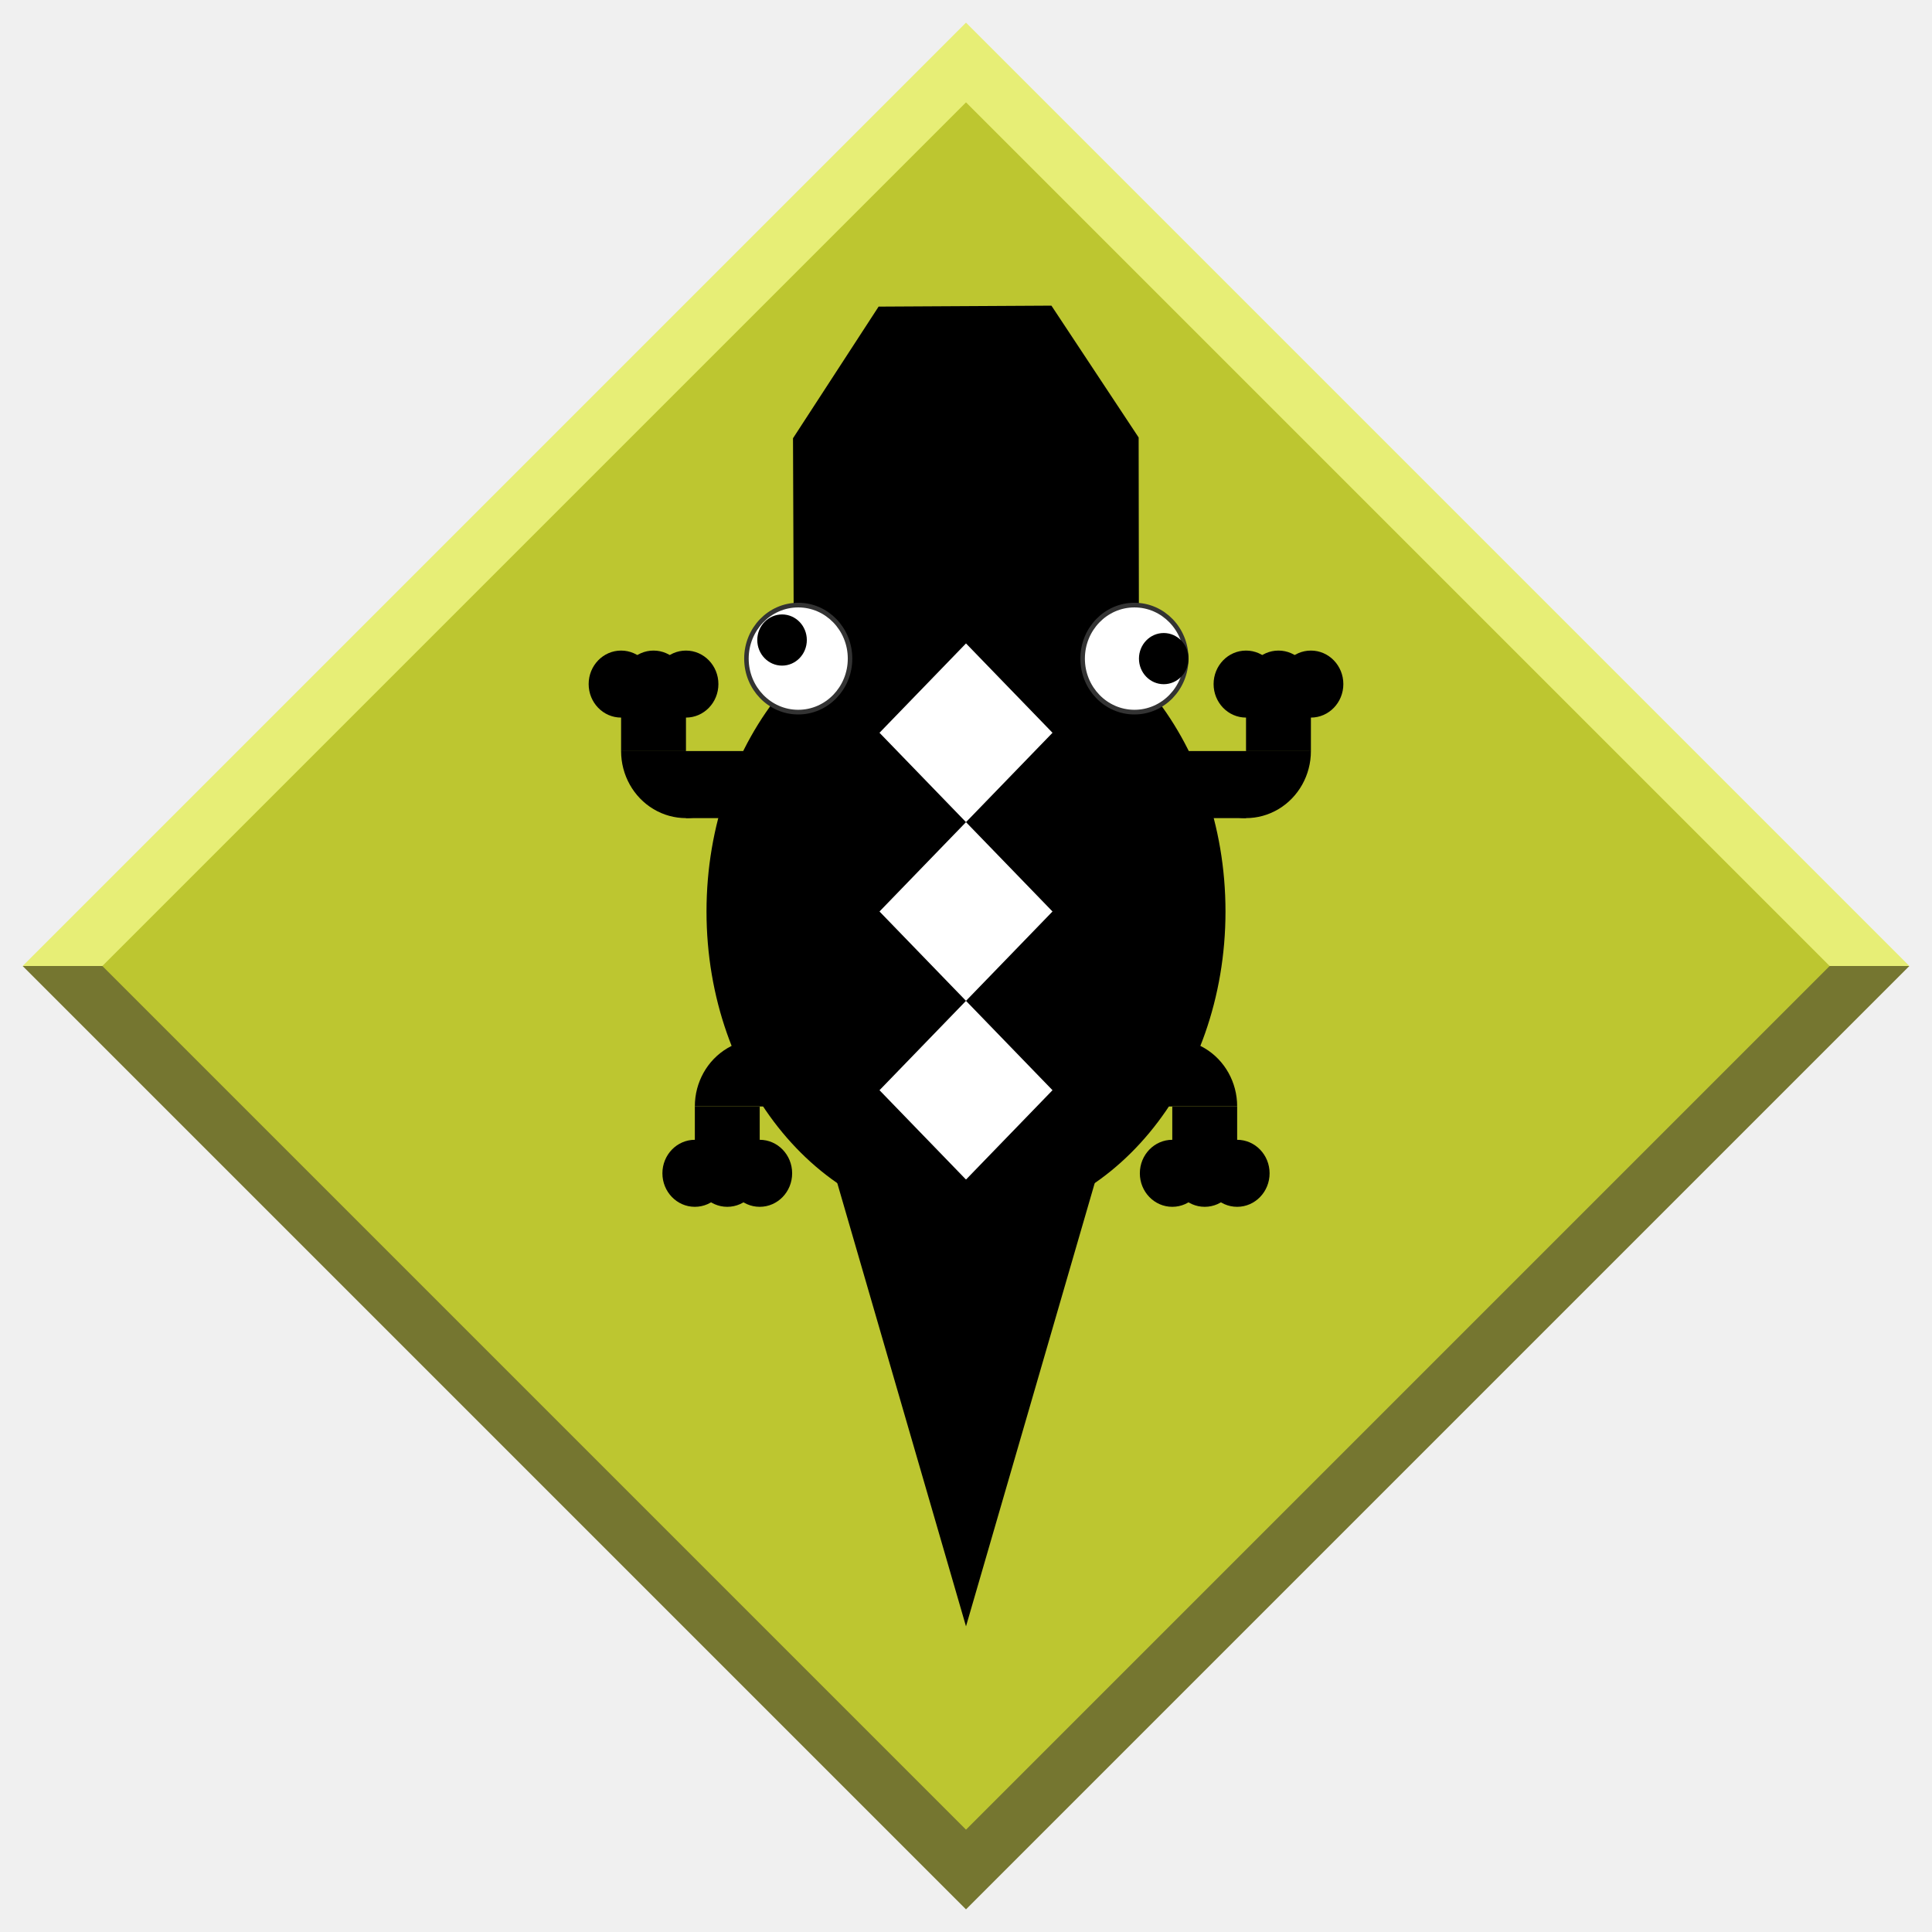
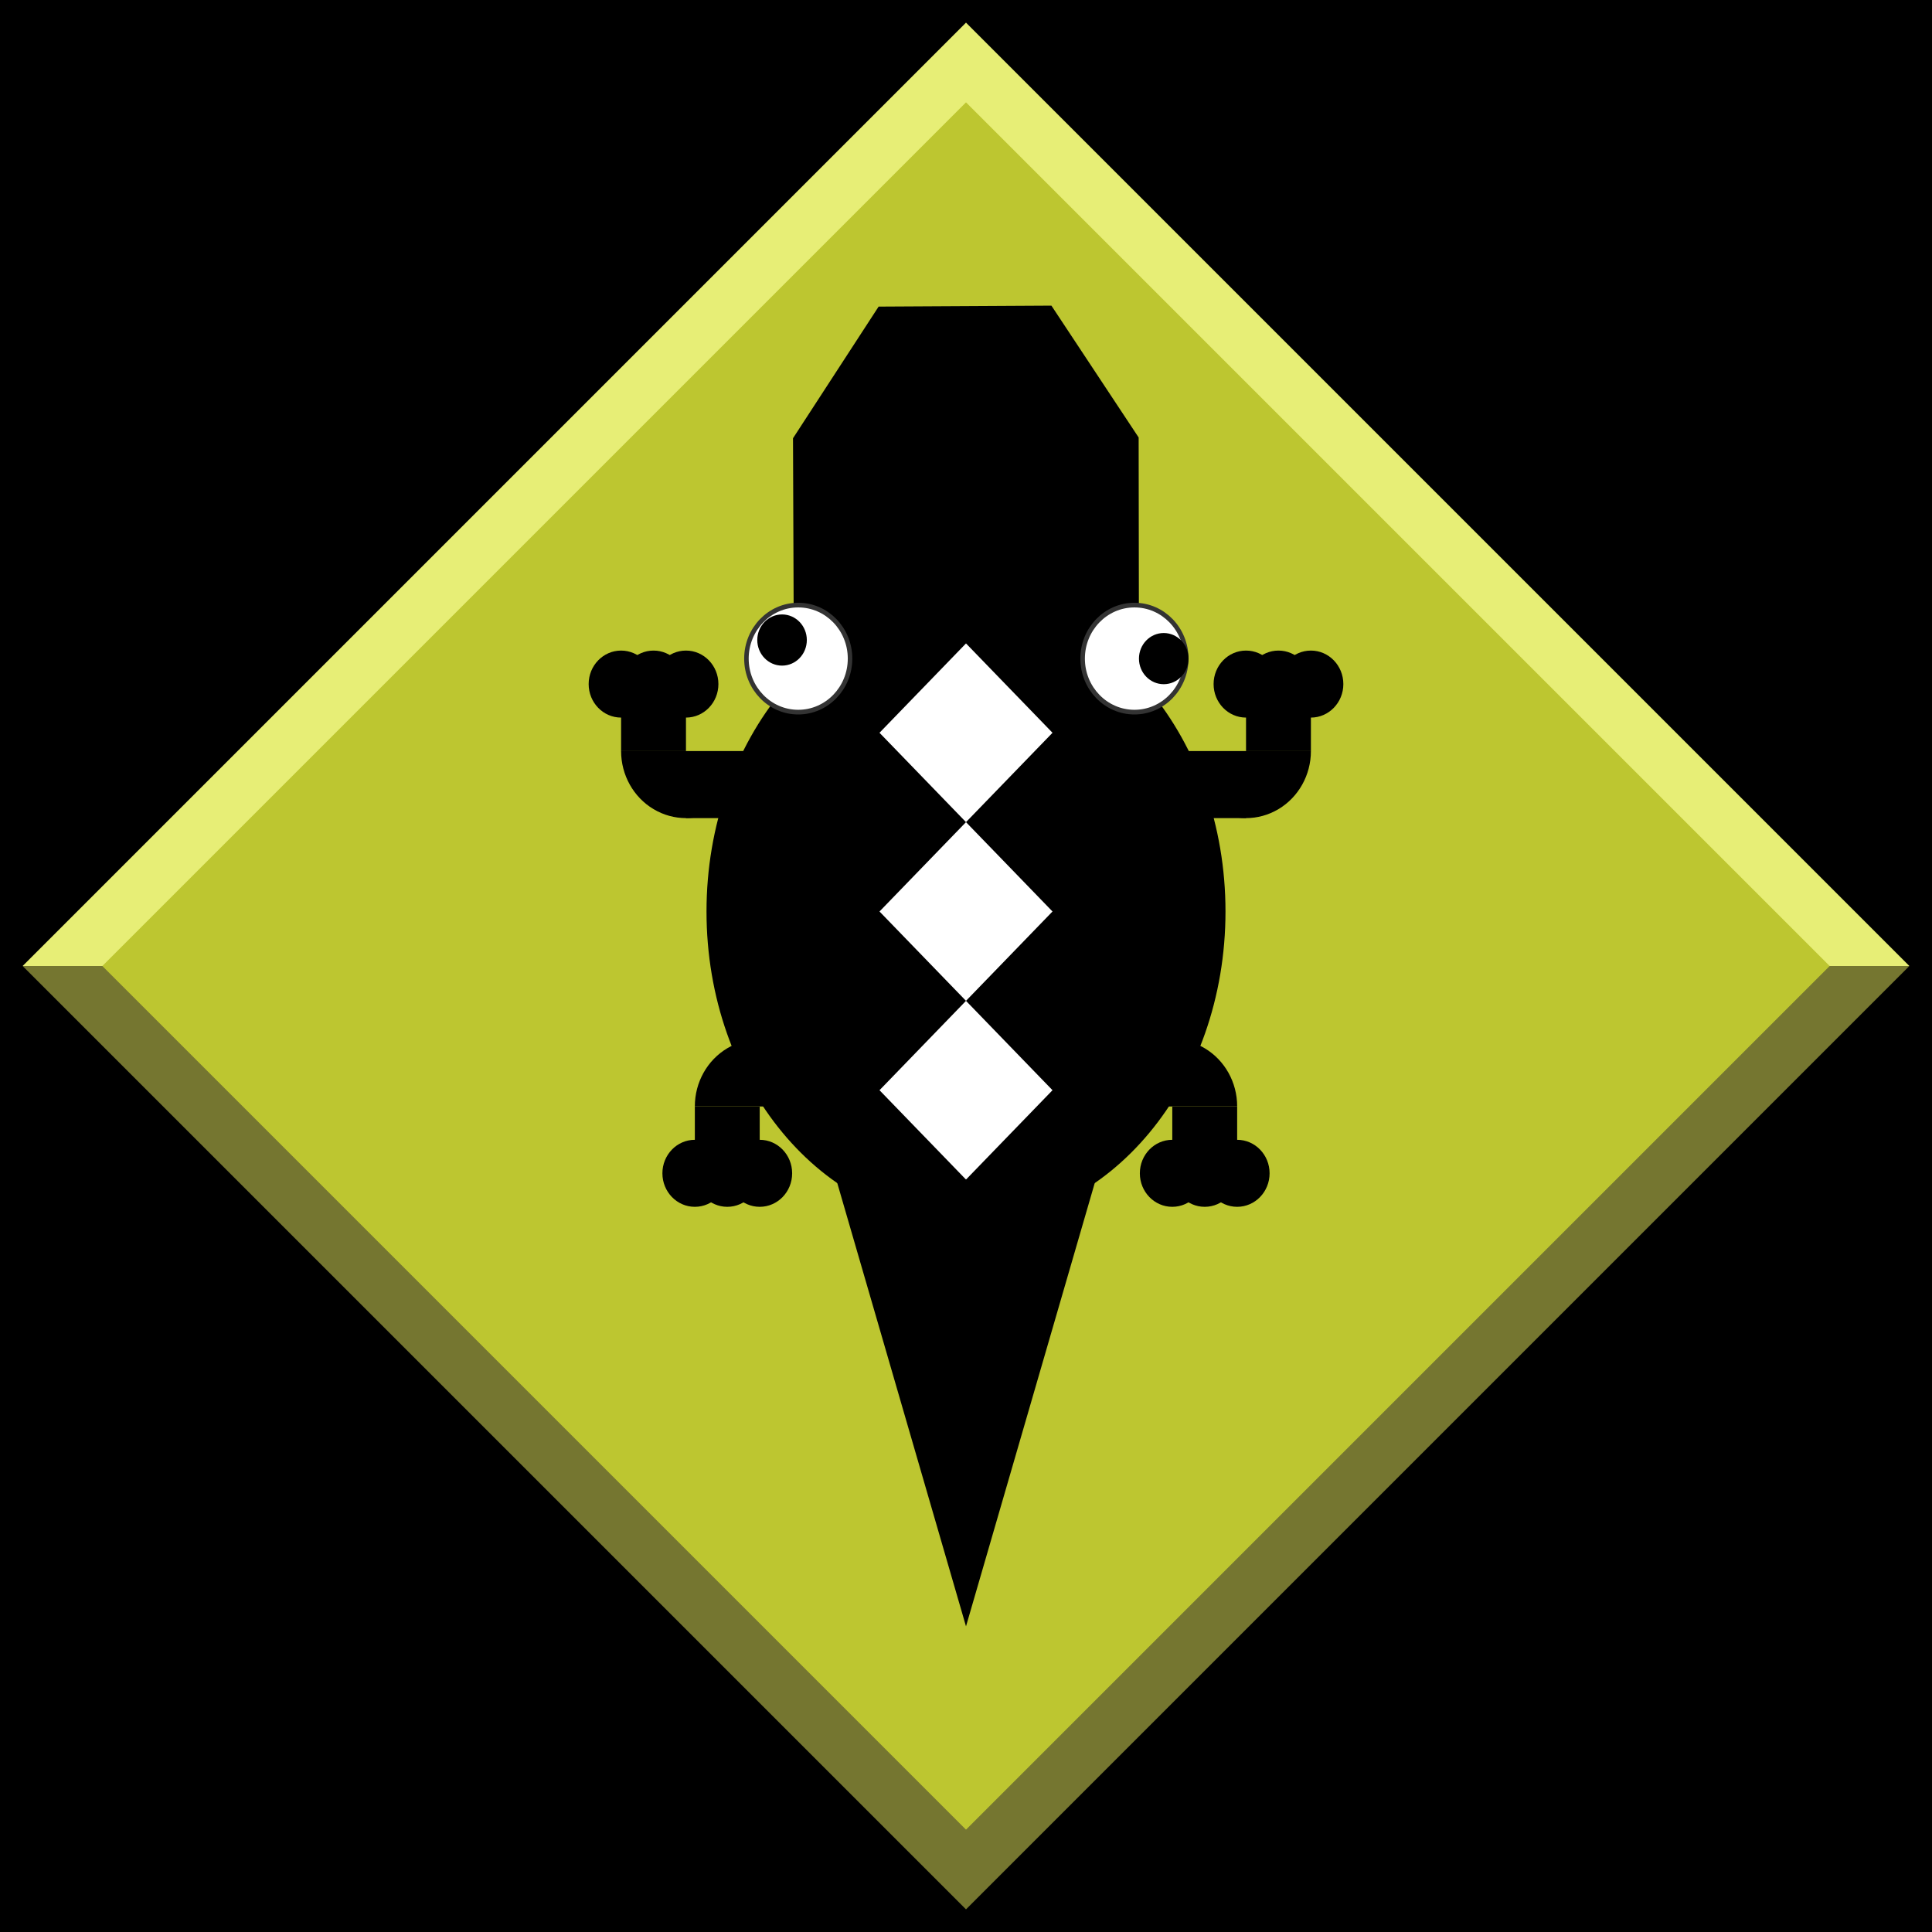
<svg xmlns="http://www.w3.org/2000/svg" width="512" height="512" viewBox="0 0 512 512" version="1.1" id="svg1">
  <defs id="defs1">
    </defs>
+   <rect width="512" height="512" fill="#000000" />
  <g id="layer2">
    <g id="g12" transform="translate(-506,-444.078)">
      <path id="path6-6" style="fill:#757630;fill-opacity:1;stroke:none;stroke-width:20.763;paint-order:stroke fill markers" d="M 1012,700.078 H 512 l 249.999,250 z" />
      <path id="path12" style="fill:#e7ee76;stroke:none;stroke-width:20.763;paint-order:stroke fill markers" d="M 761.999,450.078 512,700.078 h 500 z" />
    </g>
    <path id="path6-1" style="fill:#bdc630;fill-opacity:1;stroke-width:19.008;paint-order:stroke fill markers" d="M 484.876,256 256,484.876 27.124,256 256,27.124 Z" />
  </g>
  <g id="layer1">
    <g id="g83" transform="matrix(1.146132,0,0,1.184033,-550.0598,-26.51015)">
      <ellipse style="fill:#000000;fill-opacity:1;stroke:none;stroke-width:6.407;stroke-dasharray:none;stroke-opacity:1;paint-order:stroke fill markers" id="path13" cx="703.287" cy="226.4" rx="60" ry="70" />
      <path id="path14" style="fill:#000000;stroke:none;stroke-width:5.337;paint-order:stroke fill markers" d="M 743.287,175.604 663.503,175.8 663.287,120.479 683.08,91.015 723.039,90.8 l 20.168,29.508 z" />
      <circle style="fill:#ffffff;fill-opacity:1;stroke:#333333;stroke-width:2.089;stroke-dasharray:none;stroke-opacity:1;paint-order:stroke fill markers" id="path4" cx="664.497" cy="169.8" r="11.456" />
      <circle style="fill:#000000;fill-opacity:1;stroke:none;stroke-width:1.044;stroke-dasharray:none;stroke-opacity:1;paint-order:stroke fill markers" id="path4-5" cx="660.755" cy="165.641" r="5.728" />
      <circle style="fill:#ffffff;fill-opacity:1;stroke:#333333;stroke-width:2.089;stroke-dasharray:none;stroke-opacity:1;paint-order:stroke fill markers" id="path4-1" cx="742.234" cy="169.8" r="11.456" />
      <circle style="fill:#000000;fill-opacity:1;stroke:none;stroke-width:1.044;stroke-dasharray:none;stroke-opacity:1;paint-order:stroke fill markers" id="path4-5-0" cx="749.006" cy="169.8" r="5.728" />
      <path style="fill:#ffffff;fill-opacity:1;stroke:none;stroke-width:2;stroke-dasharray:none;stroke-opacity:1;paint-order:stroke fill markers" id="path4-2-6-2" d="M 661.876,283.006 637.43,258.56 661.876,234.114 686.323,258.56 Z" transform="matrix(0.8181185,0,0,0.8181185,161.7937,14.86726)" />
      <path style="fill:#ffffff;fill-opacity:1;stroke:none;stroke-width:2;stroke-dasharray:none;stroke-opacity:1;paint-order:stroke fill markers" id="path4-2-6-2-6" d="M 661.876,283.006 637.43,258.56 661.876,234.114 686.323,258.56 Z" transform="matrix(0.8181185,0,0,0.8181185,161.7937,-25.13274)" />
      <path style="fill:#ffffff;fill-opacity:1;stroke:none;stroke-width:2;stroke-dasharray:none;stroke-opacity:1;paint-order:stroke fill markers" id="path4-2-6-2-9" d="M 661.876,283.006 637.43,258.56 661.876,234.114 686.323,258.56 Z" transform="matrix(0.8181185,0,0,0.8181185,161.7937,54.86726)" />
      <path style="fill:#000000;fill-opacity:1;stroke:none;stroke-width:10;stroke-dasharray:none;stroke-opacity:1;paint-order:stroke fill markers" id="path15" d="m 570.282,408.708 -73.792,-127.811 147.583,0 z" transform="matrix(0.4065508,0,0,0.7824074,471.4385,66.62348)" />
      <g id="g80" transform="translate(-50.62488,4.629257)">
        <path style="fill:#000000;fill-opacity:1;stroke:none;stroke-width:0.906;stroke-dasharray:none;stroke-opacity:1;paint-order:stroke fill markers" id="path79" d="m 833.662,185.871 a 15,15 0 0 1 -7.5,12.99 15,15 0 0 1 -15,0 15,15 0 0 1 -7.5,-12.99" />
        <rect style="fill:#000000;fill-opacity:1;stroke:none;stroke-width:1;stroke-dasharray:none;stroke-opacity:1;paint-order:stroke fill markers" id="rect79" width="15" height="15" x="803.662" y="185.871" />
        <rect style="fill:#000000;fill-opacity:1;stroke:none;stroke-width:0.977;stroke-dasharray:none;stroke-opacity:1;paint-order:stroke fill markers" id="rect80" width="15" height="15" x="818.662" y="170.871" />
      </g>
      <g id="g82" transform="translate(-51.37488,-3.870743)">
        <circle style="fill:#000000;fill-opacity:1;stroke:none;stroke-width:1.019;stroke-dasharray:none;stroke-opacity:1;paint-order:stroke fill markers" id="path82" cx="819.412" cy="179.371" r="7.5" />
        <circle style="fill:#000000;fill-opacity:1;stroke:none;stroke-width:1.019;stroke-dasharray:none;stroke-opacity:1;paint-order:stroke fill markers" id="path82-8" cx="834.412" cy="179.371" r="7.5" />
        <circle style="fill:#000000;fill-opacity:1;stroke:none;stroke-width:1.019;stroke-dasharray:none;stroke-opacity:1;paint-order:stroke fill markers" id="path82-8-3" cx="826.912" cy="179.371" r="7.5" />
      </g>
      <g id="g80-5" transform="matrix(1,0,0,-1,-67.6777,455.8707)">
        <path style="fill:#000000;fill-opacity:1;stroke:none;stroke-width:0.906;stroke-dasharray:none;stroke-opacity:1;paint-order:stroke fill markers" id="path79-9" d="m 833.662,185.871 a 15,15 0 0 1 -7.5,12.99 15,15 0 0 1 -15,0 15,15 0 0 1 -7.5,-12.99" />
        <rect style="fill:#000000;fill-opacity:1;stroke:none;stroke-width:1;stroke-dasharray:none;stroke-opacity:1;paint-order:stroke fill markers" id="rect79-4" width="15" height="15" x="803.662" y="185.871" />
        <rect style="fill:#000000;fill-opacity:1;stroke:none;stroke-width:0.977;stroke-dasharray:none;stroke-opacity:1;paint-order:stroke fill markers" id="rect80-90" width="15" height="15" x="818.662" y="170.871" />
      </g>
      <g id="g82-9" transform="matrix(1,0,0,-1,-68.4277,464.3707)">
        <circle style="fill:#000000;fill-opacity:1;stroke:none;stroke-width:1.019;stroke-dasharray:none;stroke-opacity:1;paint-order:stroke fill markers" id="path82-1" cx="819.412" cy="179.371" r="7.5" />
        <circle style="fill:#000000;fill-opacity:1;stroke:none;stroke-width:1.019;stroke-dasharray:none;stroke-opacity:1;paint-order:stroke fill markers" id="path82-8-7" cx="834.412" cy="179.371" r="7.5" />
        <circle style="fill:#000000;fill-opacity:1;stroke:none;stroke-width:1.019;stroke-dasharray:none;stroke-opacity:1;paint-order:stroke fill markers" id="path82-8-3-7" cx="826.912" cy="179.371" r="7.5" />
      </g>
      <g id="g80-7" transform="matrix(-1,0,0,1,1457.199,4.629257)">
        <path style="fill:#000000;fill-opacity:1;stroke:none;stroke-width:0.906;stroke-dasharray:none;stroke-opacity:1;paint-order:stroke fill markers" id="path79-76" d="m 833.662,185.871 a 15,15 0 0 1 -7.5,12.99 15,15 0 0 1 -15,0 15,15 0 0 1 -7.5,-12.99" />
        <rect style="fill:#000000;fill-opacity:1;stroke:none;stroke-width:1;stroke-dasharray:none;stroke-opacity:1;paint-order:stroke fill markers" id="rect79-7" width="15" height="15" x="803.662" y="185.871" />
        <rect style="fill:#000000;fill-opacity:1;stroke:none;stroke-width:0.977;stroke-dasharray:none;stroke-opacity:1;paint-order:stroke fill markers" id="rect80-3" width="15" height="15" x="818.662" y="170.871" />
      </g>
      <g id="g82-6" transform="matrix(-1,0,0,1,1457.949,-3.870743)">
        <circle style="fill:#000000;fill-opacity:1;stroke:none;stroke-width:1.019;stroke-dasharray:none;stroke-opacity:1;paint-order:stroke fill markers" id="path82-5" cx="819.412" cy="179.371" r="7.5" />
        <circle style="fill:#000000;fill-opacity:1;stroke:none;stroke-width:1.019;stroke-dasharray:none;stroke-opacity:1;paint-order:stroke fill markers" id="path82-8-63" cx="834.412" cy="179.371" r="7.5" />
        <circle style="fill:#000000;fill-opacity:1;stroke:none;stroke-width:1.019;stroke-dasharray:none;stroke-opacity:1;paint-order:stroke fill markers" id="path82-8-3-9" cx="826.912" cy="179.371" r="7.5" />
      </g>
      <g id="g80-8" transform="rotate(180,737.1258,227.9354)">
        <path style="fill:#000000;fill-opacity:1;stroke:none;stroke-width:0.906;stroke-dasharray:none;stroke-opacity:1;paint-order:stroke fill markers" id="path79-7" d="m 833.662,185.871 a 15,15 0 0 1 -7.5,12.99 15,15 0 0 1 -15,0 15,15 0 0 1 -7.5,-12.99" />
        <rect style="fill:#000000;fill-opacity:1;stroke:none;stroke-width:1;stroke-dasharray:none;stroke-opacity:1;paint-order:stroke fill markers" id="rect79-1" width="15" height="15" x="803.662" y="185.871" />
        <rect style="fill:#000000;fill-opacity:1;stroke:none;stroke-width:0.977;stroke-dasharray:none;stroke-opacity:1;paint-order:stroke fill markers" id="rect80-7" width="15" height="15" x="818.662" y="170.871" />
      </g>
      <g id="g82-27" transform="rotate(180,737.5008,232.1854)">
        <circle style="fill:#000000;fill-opacity:1;stroke:none;stroke-width:1.019;stroke-dasharray:none;stroke-opacity:1;paint-order:stroke fill markers" id="path82-2" cx="819.412" cy="179.371" r="7.5" />
        <circle style="fill:#000000;fill-opacity:1;stroke:none;stroke-width:1.019;stroke-dasharray:none;stroke-opacity:1;paint-order:stroke fill markers" id="path82-8-2" cx="834.412" cy="179.371" r="7.5" />
        <circle style="fill:#000000;fill-opacity:1;stroke:none;stroke-width:1.019;stroke-dasharray:none;stroke-opacity:1;paint-order:stroke fill markers" id="path82-8-3-6" cx="826.912" cy="179.371" r="7.5" />
      </g>
    </g>
    <ellipse style="fill:#000000;fill-opacity:1;stroke:none;stroke-width:6.407;stroke-dasharray:none;stroke-opacity:1;paint-order:stroke fill markers" id="path13-2" cx="1034.065" cy="226.4" rx="60" ry="70" />
    <path id="path14-9" style="fill:#000000;stroke:none;stroke-width:5.337;paint-order:stroke fill markers" d="M 1074.065,175.604 994.28,175.8 994.065,120.479 1013.857,91.015 1053.817,90.8 l 20.168,29.508 z" />
    <g id="g15-3" transform="translate(330.7777)">
      <circle style="fill:#ffffff;fill-opacity:1;stroke:#333333;stroke-width:2.089;stroke-dasharray:none;stroke-opacity:1;paint-order:stroke fill markers" id="path4-9" cx="664.497" cy="169.8" r="11.456" />
      <circle style="fill:#000000;fill-opacity:1;stroke:none;stroke-width:1.044;stroke-dasharray:none;stroke-opacity:1;paint-order:stroke fill markers" id="path4-5-08" cx="660.755" cy="165.641" r="5.728" />
    </g>
    <g id="g9-8" transform="translate(234.5119,42.3)">
      <circle style="fill:#ffffff;fill-opacity:1;stroke:#333333;stroke-width:2.089;stroke-dasharray:none;stroke-opacity:1;paint-order:stroke fill markers" id="path4-1-5" cx="838.5" cy="127.5" r="11.456" />
      <circle style="fill:#000000;fill-opacity:1;stroke:none;stroke-width:1.044;stroke-dasharray:none;stroke-opacity:1;paint-order:stroke fill markers" id="path4-5-0-0" cx="845.272" cy="127.5" r="5.728" />
    </g>
    <g id="g14-9" transform="translate(330.7777)">
      <path style="fill:#ffffff;fill-opacity:1;stroke:none;stroke-width:2;stroke-dasharray:none;stroke-opacity:1;paint-order:stroke fill markers" id="path4-2-6-2-63" d="M 661.876,283.006 637.43,258.56 661.876,234.114 686.323,258.56 Z" transform="matrix(0.8181185,0,0,0.8181185,161.7937,14.86726)" />
      <path style="fill:#ffffff;fill-opacity:1;stroke:none;stroke-width:2;stroke-dasharray:none;stroke-opacity:1;paint-order:stroke fill markers" id="path4-2-6-2-6-8" d="M 661.876,283.006 637.43,258.56 661.876,234.114 686.323,258.56 Z" transform="matrix(0.8181185,0,0,0.8181185,161.7937,-25.13274)" />
      <path style="fill:#ffffff;fill-opacity:1;stroke:none;stroke-width:2;stroke-dasharray:none;stroke-opacity:1;paint-order:stroke fill markers" id="path4-2-6-2-9-5" d="M 661.876,283.006 637.43,258.56 661.876,234.114 686.323,258.56 Z" transform="matrix(0.8181185,0,0,0.8181185,161.7937,54.86726)" />
    </g>
    <path style="fill:#000000;fill-opacity:1;stroke:none;stroke-width:10;stroke-dasharray:none;stroke-opacity:1;paint-order:stroke fill markers" id="path15-6" d="m 570.282,408.708 -73.792,-127.811 147.583,0 z" transform="matrix(0.4065508,0,0,0.7824074,802.2163,66.62348)" />
    <g id="g83-11" transform="translate(330.7777)">
      <g id="g80-59" transform="translate(-50.62488,5.448697)">
        <path style="fill:#000000;fill-opacity:1;stroke:none;stroke-width:0.906;stroke-dasharray:none;stroke-opacity:1;paint-order:stroke fill markers" id="path79-8" d="m 833.662,185.871 a 15,15 0 0 1 -7.5,12.99 15,15 0 0 1 -15,0 15,15 0 0 1 -7.5,-12.99" />
        <rect style="fill:#000000;fill-opacity:1;stroke:none;stroke-width:1;stroke-dasharray:none;stroke-opacity:1;paint-order:stroke fill markers" id="rect79-48" width="15" height="15" x="803.662" y="185.871" />
        <rect style="fill:#000000;fill-opacity:1;stroke:none;stroke-width:0.977;stroke-dasharray:none;stroke-opacity:1;paint-order:stroke fill markers" id="rect80-1" width="15" height="15" x="818.662" y="170.871" />
      </g>
      <g id="g82-0" transform="translate(-51.37488,-3.051303)">
        <circle style="fill:#000000;fill-opacity:1;stroke:none;stroke-width:1.019;stroke-dasharray:none;stroke-opacity:1;paint-order:stroke fill markers" id="path82-3" cx="819.412" cy="179.371" r="7.5" />
        <circle style="fill:#000000;fill-opacity:1;stroke:none;stroke-width:1.019;stroke-dasharray:none;stroke-opacity:1;paint-order:stroke fill markers" id="path82-8-0" cx="834.412" cy="179.371" r="7.5" />
        <circle style="fill:#000000;fill-opacity:1;stroke:none;stroke-width:1.019;stroke-dasharray:none;stroke-opacity:1;paint-order:stroke fill markers" id="path82-8-3-4" cx="826.912" cy="179.371" r="7.5" />
      </g>
    </g>
    <g id="g83-1-4" transform="matrix(1,0,0,-1,313.7249,463.092)">
      <g id="g80-5-4" transform="translate(-50.62488,5.448697)">
        <path style="fill:#000000;fill-opacity:1;stroke:none;stroke-width:0.906;stroke-dasharray:none;stroke-opacity:1;paint-order:stroke fill markers" id="path79-9-4" d="m 833.662,185.871 a 15,15 0 0 1 -7.5,12.99 15,15 0 0 1 -15,0 15,15 0 0 1 -7.5,-12.99" />
        <rect style="fill:#000000;fill-opacity:1;stroke:none;stroke-width:1;stroke-dasharray:none;stroke-opacity:1;paint-order:stroke fill markers" id="rect79-4-7" width="15" height="15" x="803.662" y="185.871" />
        <rect style="fill:#000000;fill-opacity:1;stroke:none;stroke-width:0.977;stroke-dasharray:none;stroke-opacity:1;paint-order:stroke fill markers" id="rect80-90-6" width="15" height="15" x="818.662" y="170.871" />
      </g>
      <g id="g82-9-3" transform="translate(-51.37488,-3.051303)">
        <circle style="fill:#000000;fill-opacity:1;stroke:none;stroke-width:1.019;stroke-dasharray:none;stroke-opacity:1;paint-order:stroke fill markers" id="path82-1-1" cx="819.412" cy="179.371" r="7.5" />
        <circle style="fill:#000000;fill-opacity:1;stroke:none;stroke-width:1.019;stroke-dasharray:none;stroke-opacity:1;paint-order:stroke fill markers" id="path82-8-7-7" cx="834.412" cy="179.371" r="7.5" />
        <circle style="fill:#000000;fill-opacity:1;stroke:none;stroke-width:1.019;stroke-dasharray:none;stroke-opacity:1;paint-order:stroke fill markers" id="path82-8-3-7-5" cx="826.912" cy="179.371" r="7.5" />
      </g>
    </g>
    <g id="g83-9-9" transform="matrix(-1,0,0,1,1737.352,-1.169445)">
      <g id="g80-7-6" transform="translate(-50.62488,5.448697)">
        <path style="fill:#000000;fill-opacity:1;stroke:none;stroke-width:0.906;stroke-dasharray:none;stroke-opacity:1;paint-order:stroke fill markers" id="path79-76-2" d="m 833.662,185.871 a 15,15 0 0 1 -7.5,12.99 15,15 0 0 1 -15,0 15,15 0 0 1 -7.5,-12.99" />
        <rect style="fill:#000000;fill-opacity:1;stroke:none;stroke-width:1;stroke-dasharray:none;stroke-opacity:1;paint-order:stroke fill markers" id="rect79-7-1" width="15" height="15" x="803.662" y="185.871" />
        <rect style="fill:#000000;fill-opacity:1;stroke:none;stroke-width:0.977;stroke-dasharray:none;stroke-opacity:1;paint-order:stroke fill markers" id="rect80-3-7" width="15" height="15" x="818.662" y="170.871" />
      </g>
      <g id="g82-6-8" transform="translate(-51.37488,-3.051303)">
        <circle style="fill:#000000;fill-opacity:1;stroke:none;stroke-width:1.019;stroke-dasharray:none;stroke-opacity:1;paint-order:stroke fill markers" id="path82-5-5" cx="819.412" cy="179.371" r="7.5" />
        <circle style="fill:#000000;fill-opacity:1;stroke:none;stroke-width:1.019;stroke-dasharray:none;stroke-opacity:1;paint-order:stroke fill markers" id="path82-8-63-7" cx="834.412" cy="179.371" r="7.5" />
        <circle style="fill:#000000;fill-opacity:1;stroke:none;stroke-width:1.019;stroke-dasharray:none;stroke-opacity:1;paint-order:stroke fill markers" id="path82-8-3-9-4" cx="826.912" cy="179.371" r="7.5" />
      </g>
    </g>
    <g id="g83-4-1" transform="rotate(180,877.2023,231.3417)">
      <g id="g80-8-8" transform="translate(-50.62488,5.448697)">
        <path style="fill:#000000;fill-opacity:1;stroke:none;stroke-width:0.906;stroke-dasharray:none;stroke-opacity:1;paint-order:stroke fill markers" id="path79-7-5" d="m 833.662,185.871 a 15,15 0 0 1 -7.5,12.99 15,15 0 0 1 -15,0 15,15 0 0 1 -7.5,-12.99" />
        <rect style="fill:#000000;fill-opacity:1;stroke:none;stroke-width:1;stroke-dasharray:none;stroke-opacity:1;paint-order:stroke fill markers" id="rect79-1-9" width="15" height="15" x="803.662" y="185.871" />
        <rect style="fill:#000000;fill-opacity:1;stroke:none;stroke-width:0.977;stroke-dasharray:none;stroke-opacity:1;paint-order:stroke fill markers" id="rect80-7-7" width="15" height="15" x="818.662" y="170.871" />
      </g>
      <g id="g82-27-5" transform="translate(-51.37488,-3.051303)">
        <circle style="fill:#000000;fill-opacity:1;stroke:none;stroke-width:1.019;stroke-dasharray:none;stroke-opacity:1;paint-order:stroke fill markers" id="path82-2-3" cx="819.412" cy="179.371" r="7.5" />
        <circle style="fill:#000000;fill-opacity:1;stroke:none;stroke-width:1.019;stroke-dasharray:none;stroke-opacity:1;paint-order:stroke fill markers" id="path82-8-2-8" cx="834.412" cy="179.371" r="7.5" />
        <circle style="fill:#000000;fill-opacity:1;stroke:none;stroke-width:1.019;stroke-dasharray:none;stroke-opacity:1;paint-order:stroke fill markers" id="path82-8-3-6-8" cx="826.912" cy="179.371" r="7.5" />
      </g>
    </g>
  </g>
</svg>
